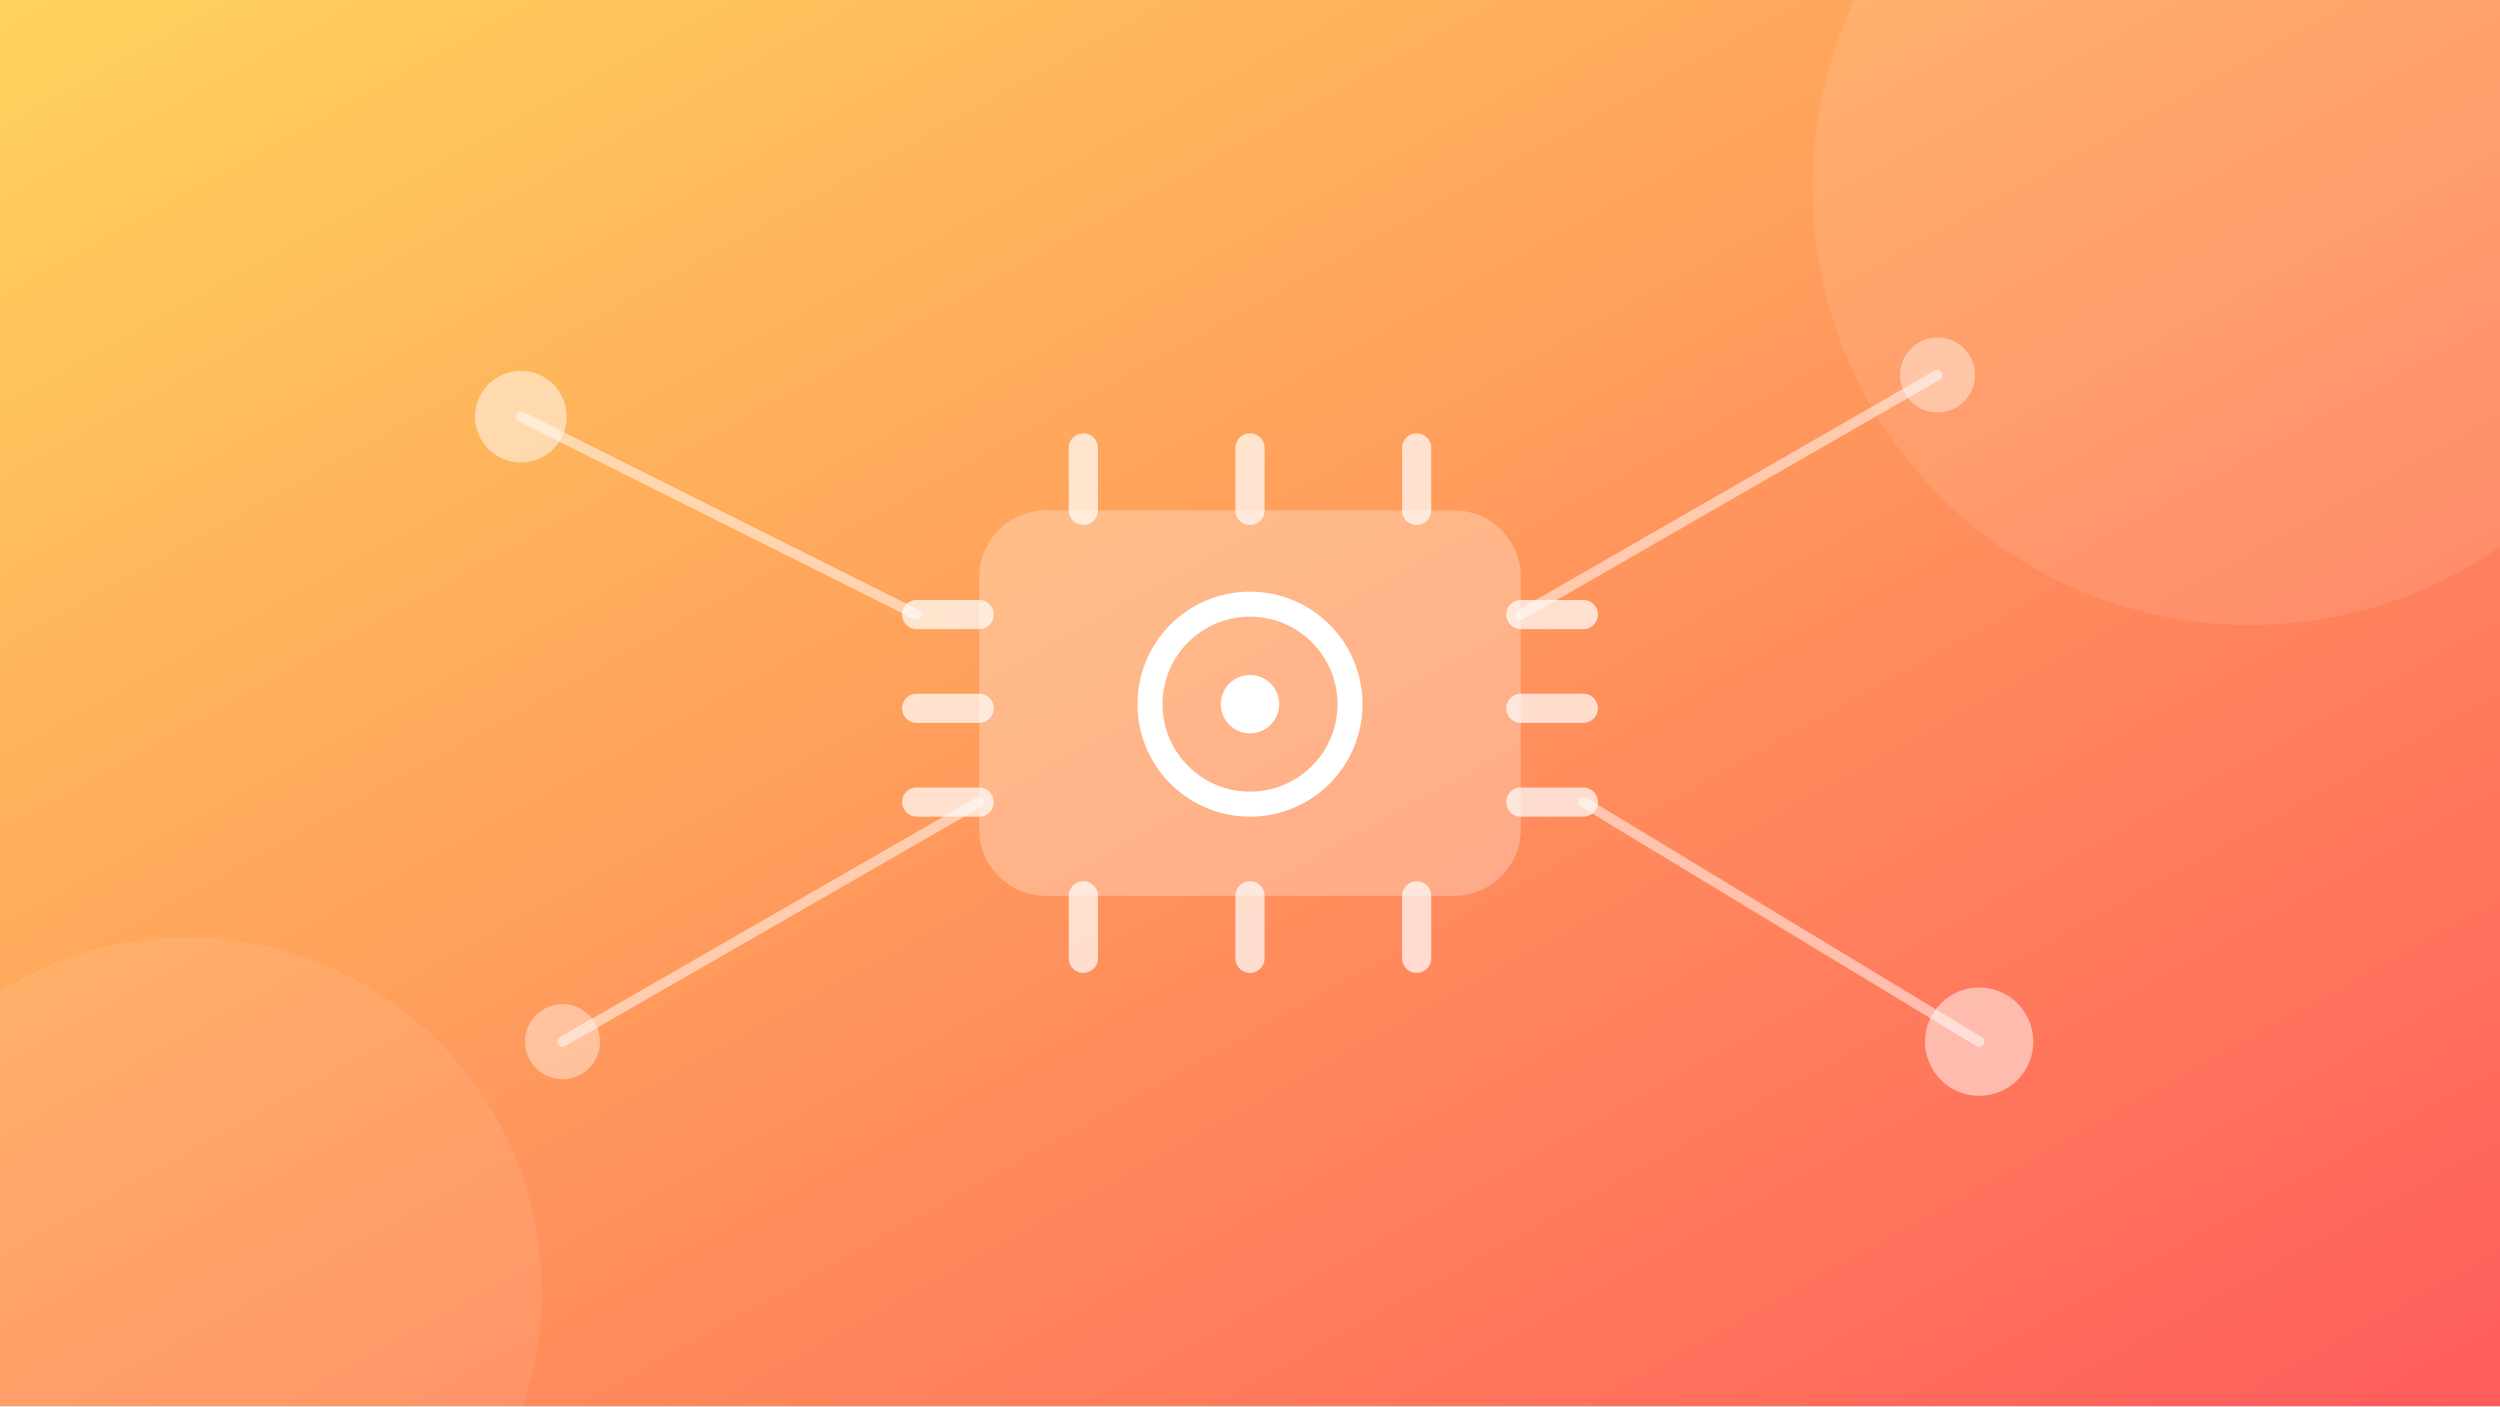
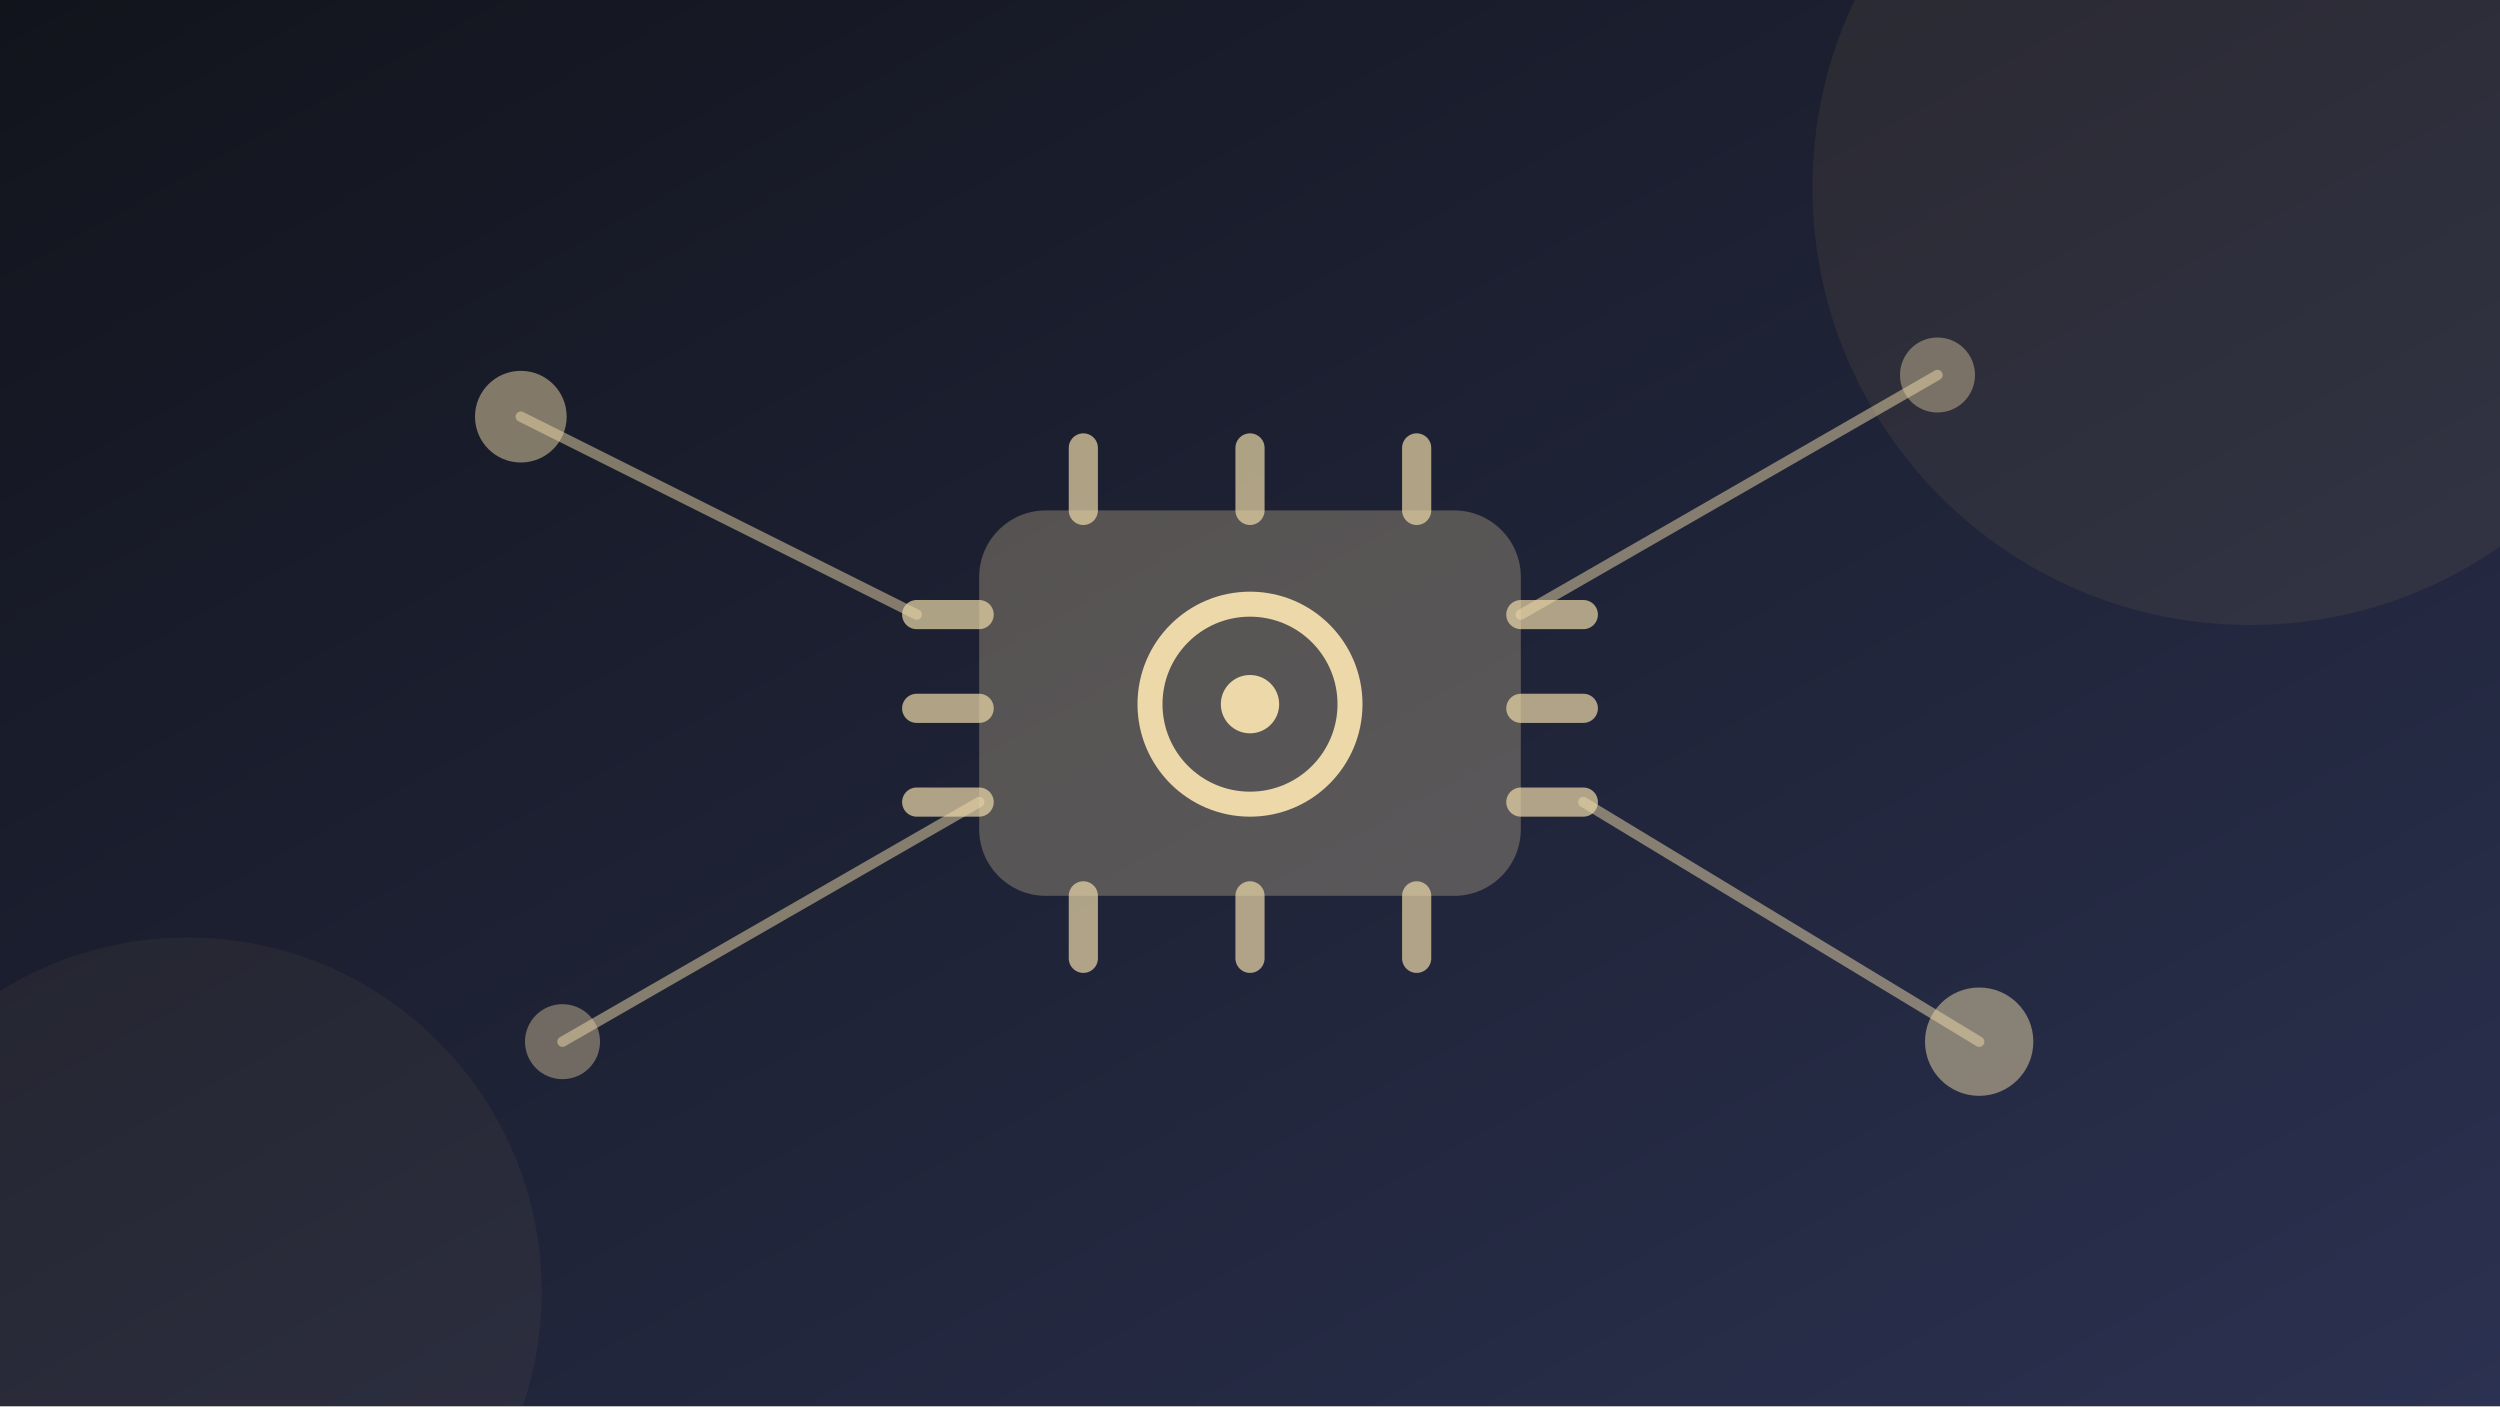
<svg xmlns="http://www.w3.org/2000/svg" viewBox="0 0 1200 675" role="img" aria-label="Glowing AI chip connected to marketing icons showing how AI is changing digital marketing">
  <defs>
    <linearGradient id="g" x1="0" y1="0" x2="1" y2="1">
-       <stop offset="0" stop-color="#ffd35c" />
-       <stop offset="1" stop-color="#ff5c5c" />
+       <stop offset="0" stop-color="#12141c" />
+       <stop offset="1" stop-color="#2b3150" />
    </linearGradient>
  </defs>
  <rect width="1200" height="675" fill="url(#g)" />
-   <circle cx="1080" cy="90" r="210" fill="#fff" opacity=".1" />
-   <circle cx="90" cy="620" r="170" fill="#fff" opacity=".08" />
-   <polyline points="250,200 440,295" stroke="#fff" fill="none" stroke-linecap="round" stroke-linejoin="round" stroke-width="5" opacity=".5" />
-   <polyline points="760,385 950,500" stroke="#fff" fill="none" stroke-linecap="round" stroke-linejoin="round" stroke-width="5" opacity=".5" />
-   <polyline points="730,295 930,180" stroke="#fff" fill="none" stroke-linecap="round" stroke-linejoin="round" stroke-width="5" opacity=".5" />
-   <polyline points="470,385 270,500" stroke="#fff" fill="none" stroke-linecap="round" stroke-linejoin="round" stroke-width="5" opacity=".5" />
-   <circle cx="250" cy="200" r="22" fill="#fff" opacity=".5" />
-   <circle cx="950" cy="500" r="26" fill="#fff" opacity=".5" />
-   <circle cx="930" cy="180" r="18" fill="#fff" opacity=".4" />
-   <circle cx="270" cy="500" r="18" fill="#fff" opacity=".4" />
-   <line x1="520" y1="215" x2="520" y2="245" stroke="#fff" fill="none" stroke-linecap="round" stroke-linejoin="round" stroke-width="14" opacity=".7" />
-   <line x1="520" y1="430" x2="520" y2="460" stroke="#fff" fill="none" stroke-linecap="round" stroke-linejoin="round" stroke-width="14" opacity=".7" />
-   <line x1="600" y1="215" x2="600" y2="245" stroke="#fff" fill="none" stroke-linecap="round" stroke-linejoin="round" stroke-width="14" opacity=".7" />
-   <line x1="600" y1="430" x2="600" y2="460" stroke="#fff" fill="none" stroke-linecap="round" stroke-linejoin="round" stroke-width="14" opacity=".7" />
-   <line x1="680" y1="215" x2="680" y2="245" stroke="#fff" fill="none" stroke-linecap="round" stroke-linejoin="round" stroke-width="14" opacity=".7" />
-   <line x1="680" y1="430" x2="680" y2="460" stroke="#fff" fill="none" stroke-linecap="round" stroke-linejoin="round" stroke-width="14" opacity=".7" />
-   <line x1="440" y1="295" x2="470" y2="295" stroke="#fff" fill="none" stroke-linecap="round" stroke-linejoin="round" stroke-width="14" opacity=".7" />
-   <line x1="730" y1="295" x2="760" y2="295" stroke="#fff" fill="none" stroke-linecap="round" stroke-linejoin="round" stroke-width="14" opacity=".7" />
-   <line x1="440" y1="340" x2="470" y2="340" stroke="#fff" fill="none" stroke-linecap="round" stroke-linejoin="round" stroke-width="14" opacity=".7" />
-   <line x1="730" y1="340" x2="760" y2="340" stroke="#fff" fill="none" stroke-linecap="round" stroke-linejoin="round" stroke-width="14" opacity=".7" />
-   <line x1="440" y1="385" x2="470" y2="385" stroke="#fff" fill="none" stroke-linecap="round" stroke-linejoin="round" stroke-width="14" opacity=".7" />
-   <line x1="730" y1="385" x2="760" y2="385" stroke="#fff" fill="none" stroke-linecap="round" stroke-linejoin="round" stroke-width="14" opacity=".7" />
-   <rect x="470" y="245" width="260" height="185" rx="32" fill="#fff" opacity=".28" />
-   <circle cx="600" cy="338" r="48" stroke="#fff" fill="none" stroke-linecap="round" stroke-linejoin="round" stroke-width="12" />
-   <circle cx="600" cy="338" r="14" fill="#fff" />
+   <circle cx="1080" cy="90" r="210" fill="#d4b06a" opacity=".08" />
+   <circle cx="90" cy="620" r="170" fill="#d4b06a" opacity=".06" />
+   <polyline points="250,200 440,295" stroke="#ecd8a8" fill="none" stroke-linecap="round" stroke-linejoin="round" stroke-width="5" opacity=".5" />
+   <polyline points="760,385 950,500" stroke="#ecd8a8" fill="none" stroke-linecap="round" stroke-linejoin="round" stroke-width="5" opacity=".5" />
+   <polyline points="730,295 930,180" stroke="#ecd8a8" fill="none" stroke-linecap="round" stroke-linejoin="round" stroke-width="5" opacity=".5" />
+   <polyline points="470,385 270,500" stroke="#ecd8a8" fill="none" stroke-linecap="round" stroke-linejoin="round" stroke-width="5" opacity=".5" />
+   <circle cx="250" cy="200" r="22" fill="#ecd8a8" opacity=".5" />
+   <circle cx="950" cy="500" r="26" fill="#ecd8a8" opacity=".5" />
+   <circle cx="930" cy="180" r="18" fill="#ecd8a8" opacity=".4" />
+   <circle cx="270" cy="500" r="18" fill="#ecd8a8" opacity=".4" />
+   <line x1="520" y1="215" x2="520" y2="245" stroke="#ecd8a8" fill="none" stroke-linecap="round" stroke-linejoin="round" stroke-width="14" opacity=".7" />
+   <line x1="520" y1="430" x2="520" y2="460" stroke="#ecd8a8" fill="none" stroke-linecap="round" stroke-linejoin="round" stroke-width="14" opacity=".7" />
+   <line x1="600" y1="215" x2="600" y2="245" stroke="#ecd8a8" fill="none" stroke-linecap="round" stroke-linejoin="round" stroke-width="14" opacity=".7" />
+   <line x1="600" y1="430" x2="600" y2="460" stroke="#ecd8a8" fill="none" stroke-linecap="round" stroke-linejoin="round" stroke-width="14" opacity=".7" />
+   <line x1="680" y1="215" x2="680" y2="245" stroke="#ecd8a8" fill="none" stroke-linecap="round" stroke-linejoin="round" stroke-width="14" opacity=".7" />
+   <line x1="680" y1="430" x2="680" y2="460" stroke="#ecd8a8" fill="none" stroke-linecap="round" stroke-linejoin="round" stroke-width="14" opacity=".7" />
+   <line x1="440" y1="295" x2="470" y2="295" stroke="#ecd8a8" fill="none" stroke-linecap="round" stroke-linejoin="round" stroke-width="14" opacity=".7" />
+   <line x1="730" y1="295" x2="760" y2="295" stroke="#ecd8a8" fill="none" stroke-linecap="round" stroke-linejoin="round" stroke-width="14" opacity=".7" />
+   <line x1="440" y1="340" x2="470" y2="340" stroke="#ecd8a8" fill="none" stroke-linecap="round" stroke-linejoin="round" stroke-width="14" opacity=".7" />
+   <line x1="730" y1="340" x2="760" y2="340" stroke="#ecd8a8" fill="none" stroke-linecap="round" stroke-linejoin="round" stroke-width="14" opacity=".7" />
+   <line x1="440" y1="385" x2="470" y2="385" stroke="#ecd8a8" fill="none" stroke-linecap="round" stroke-linejoin="round" stroke-width="14" opacity=".7" />
+   <line x1="730" y1="385" x2="760" y2="385" stroke="#ecd8a8" fill="none" stroke-linecap="round" stroke-linejoin="round" stroke-width="14" opacity=".7" />
+   <rect x="470" y="245" width="260" height="185" rx="32" fill="#ecd8a8" opacity=".28" />
+   <circle cx="600" cy="338" r="48" stroke="#ecd8a8" fill="none" stroke-linecap="round" stroke-linejoin="round" stroke-width="12" />
+   <circle cx="600" cy="338" r="14" fill="#ecd8a8" />
</svg>
